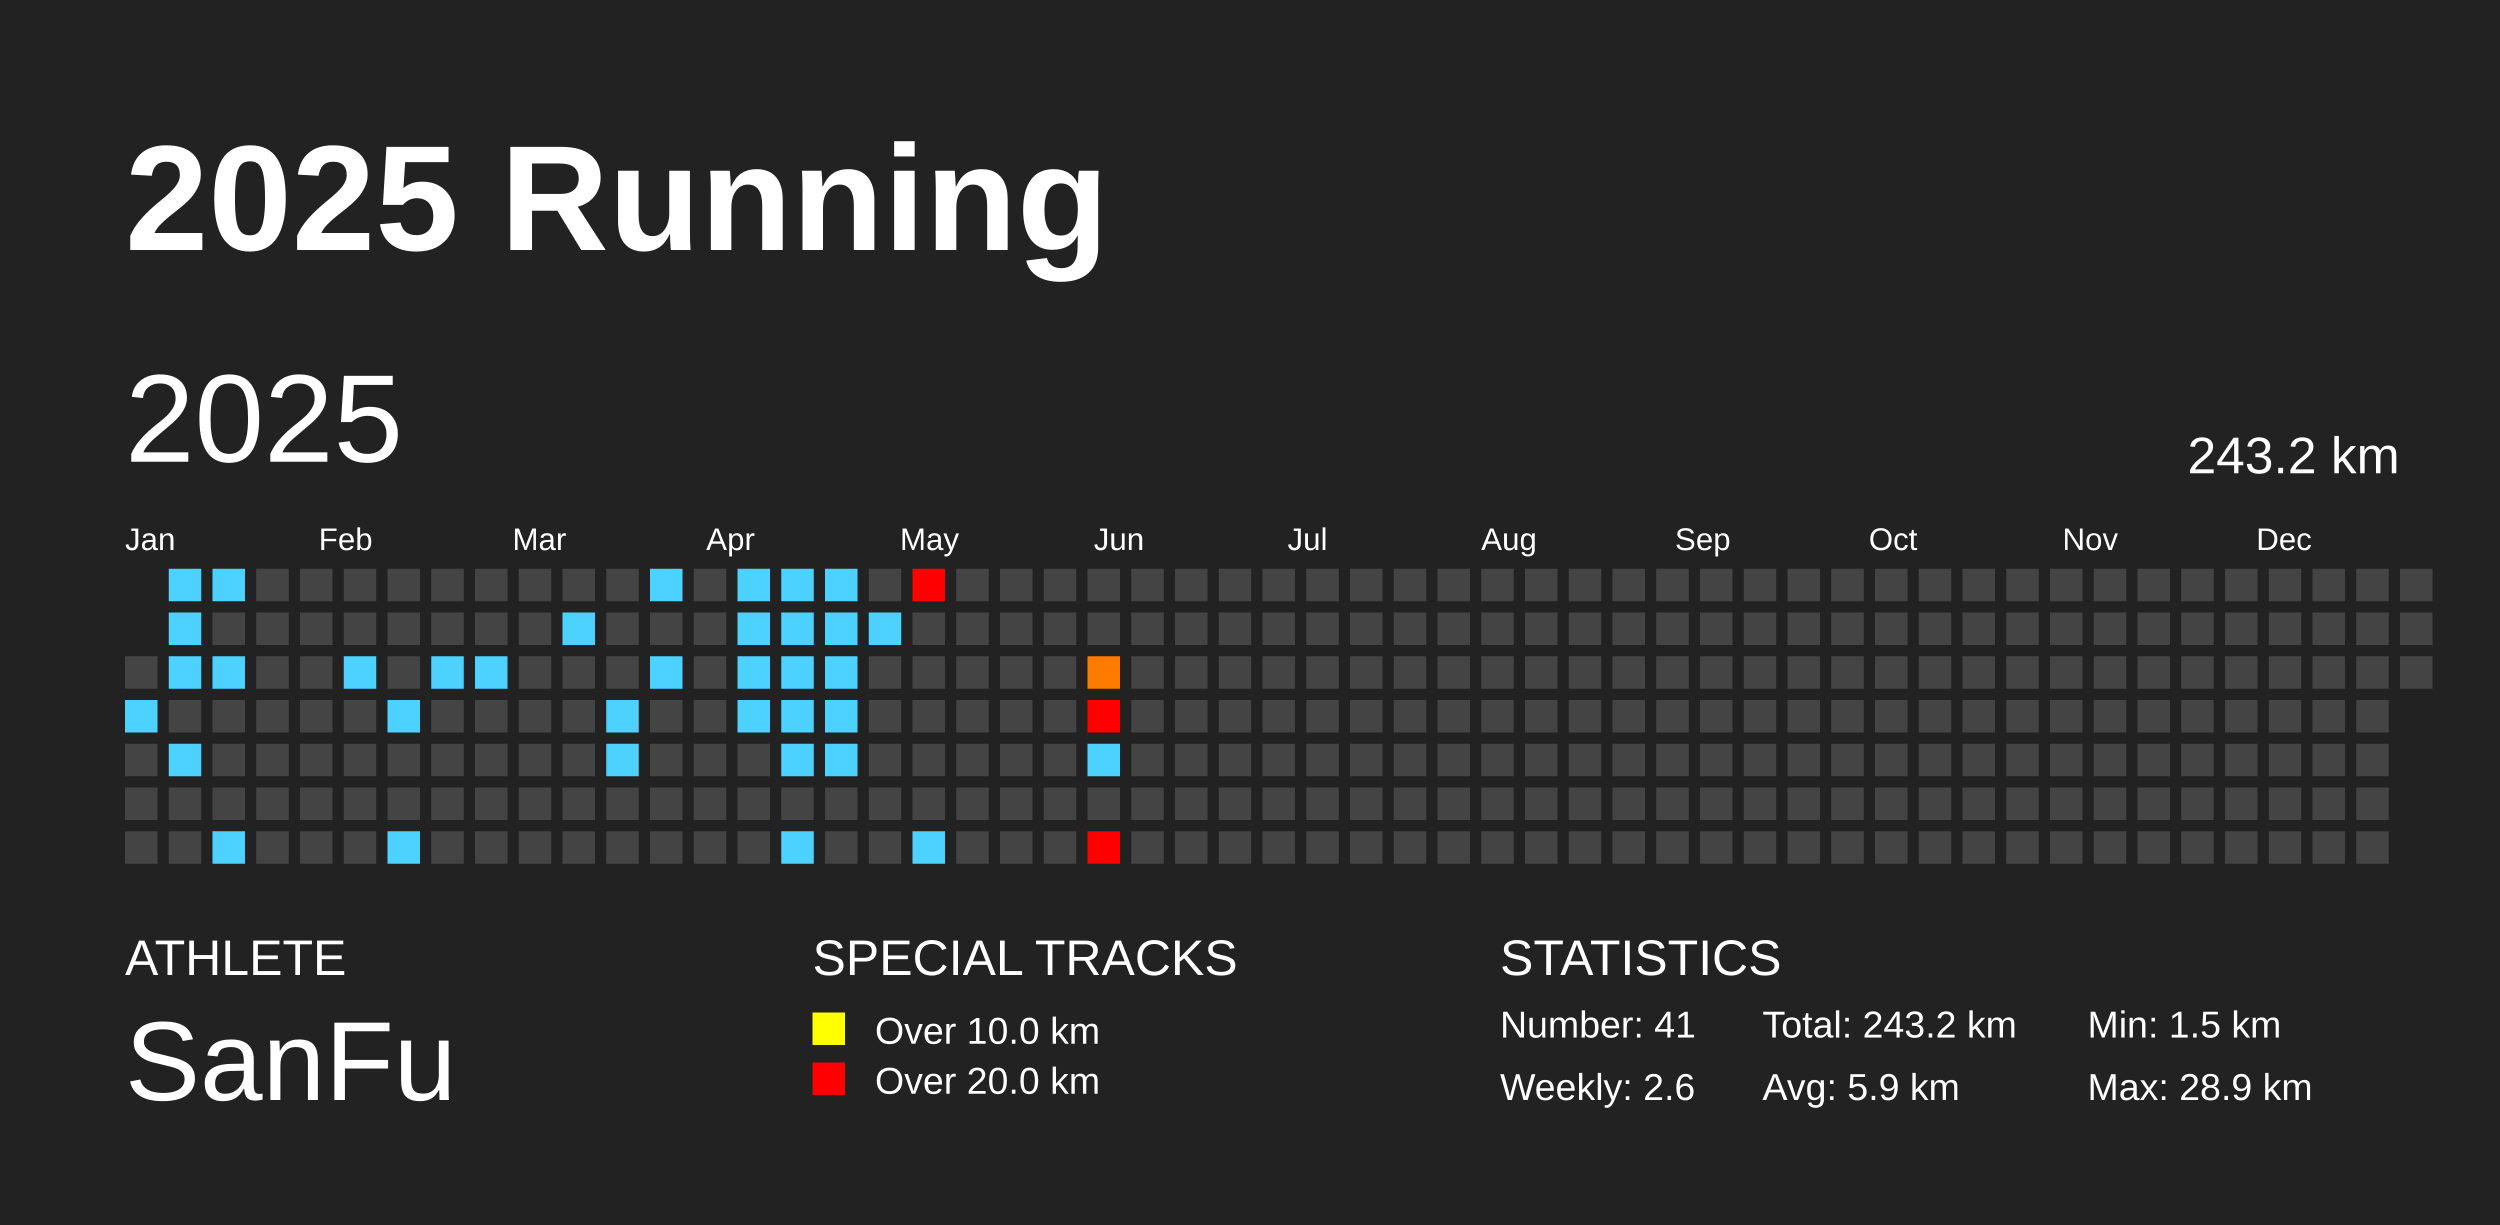
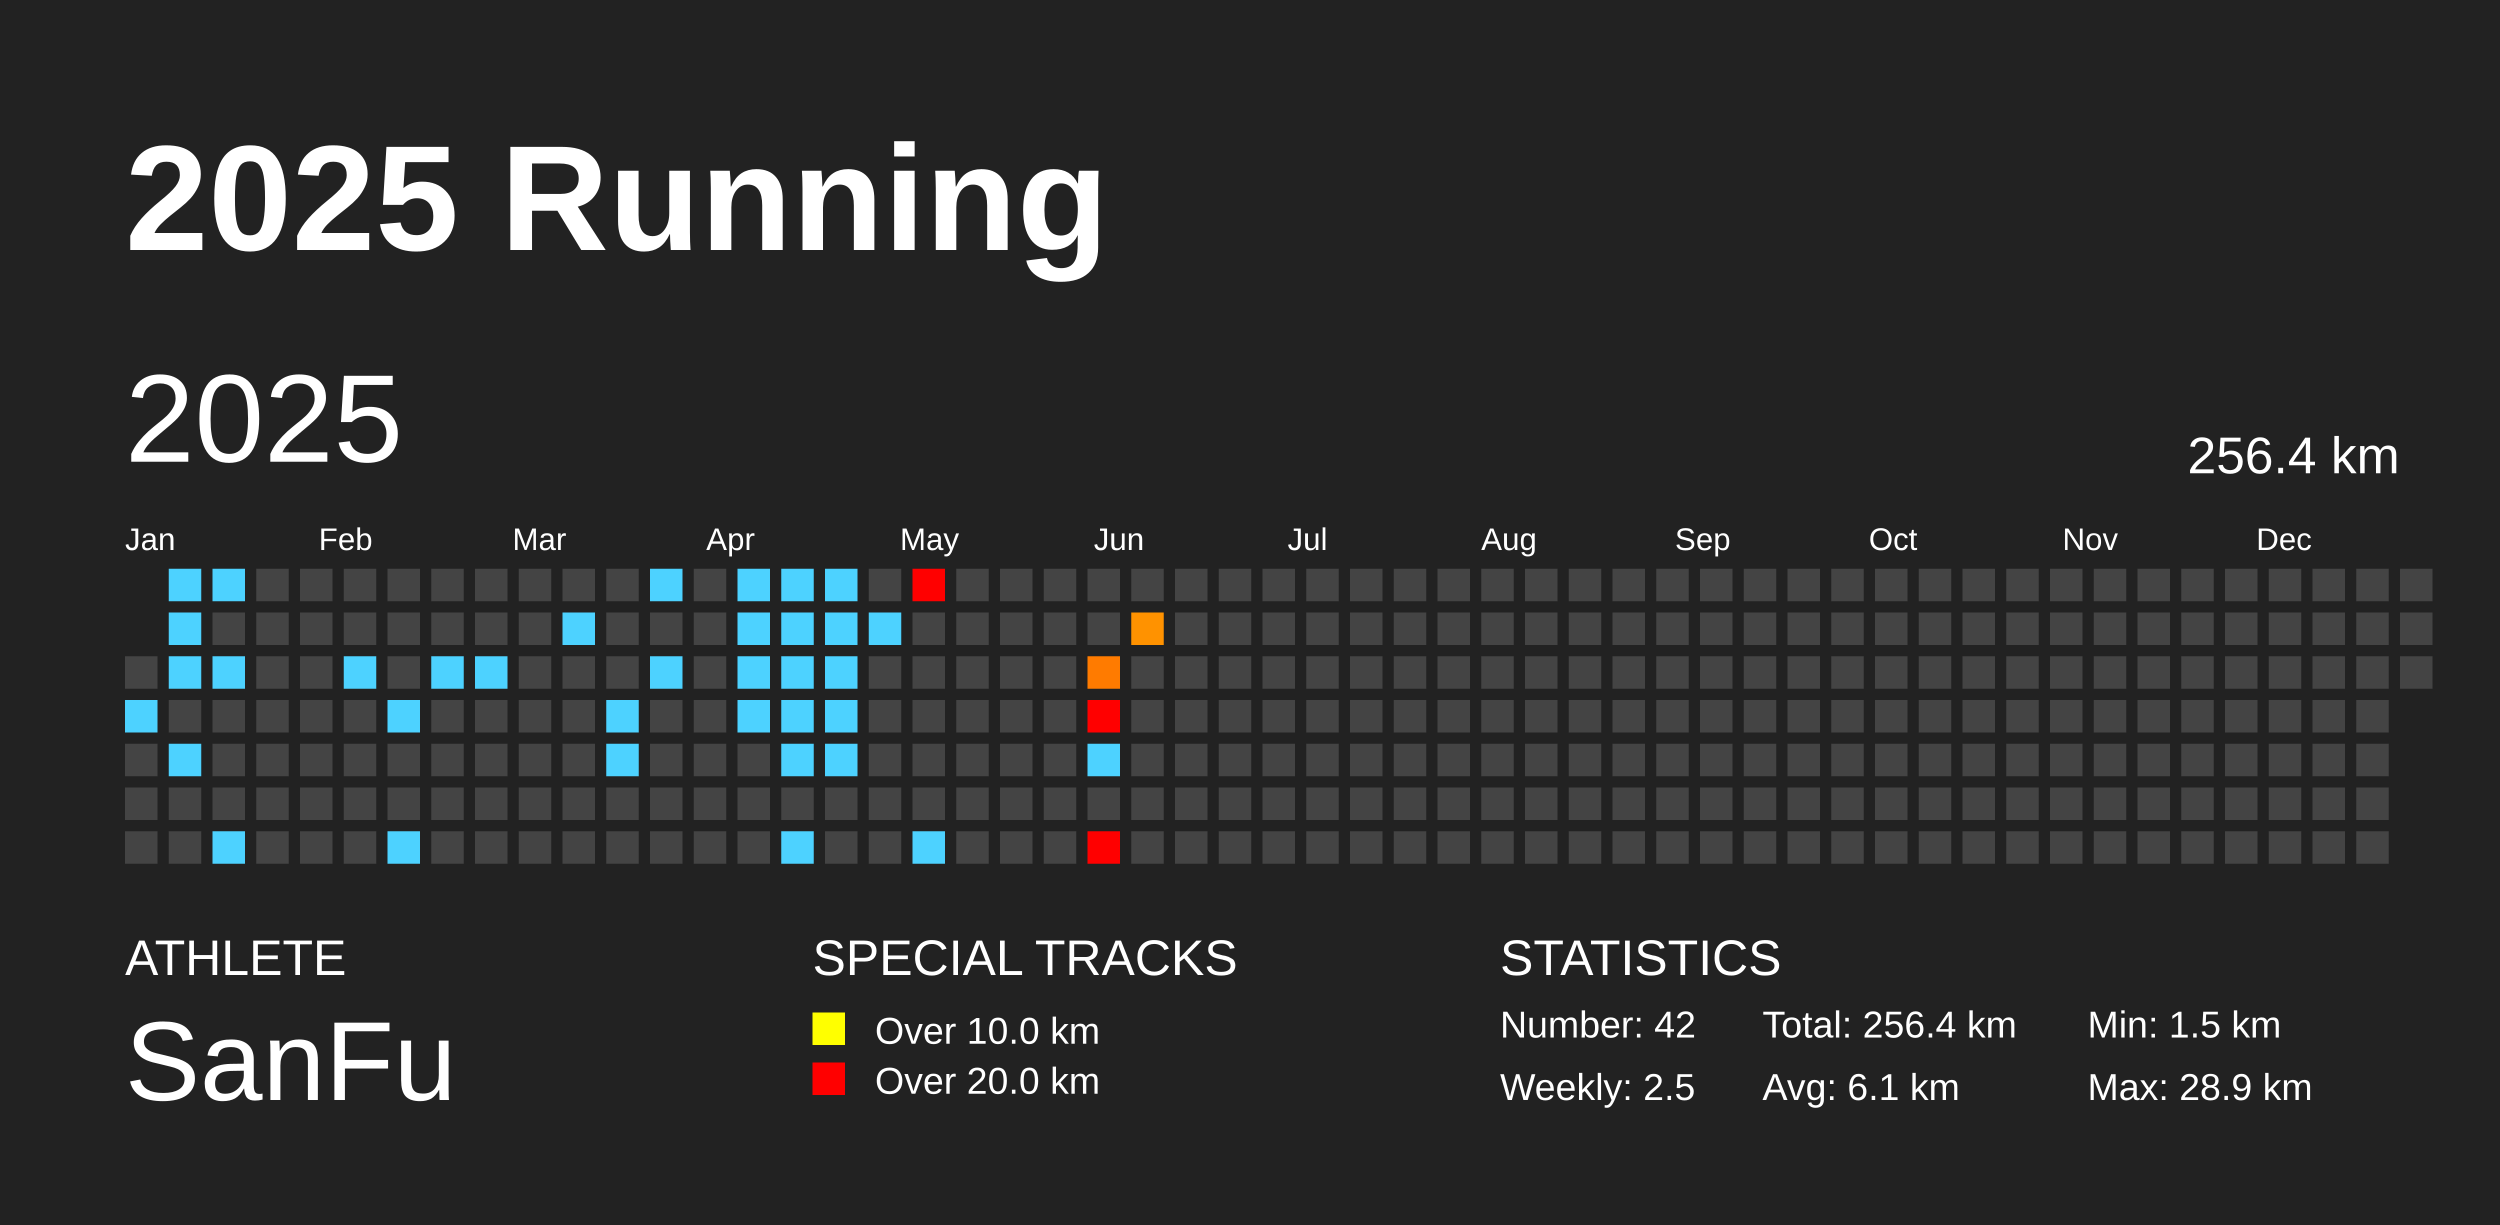
<svg xmlns="http://www.w3.org/2000/svg" baseProfile="full" height="98mm" version="1.1" viewBox="0,0,200,98" width="200mm">
  <defs />
  <rect fill="#222222" height="98" width="200" x="0" y="0" />
  <text fill="#FFFFFF" style="font-size:12px; font-family:Arial; font-weight:bold;" x="10" y="20">2025 Running</text>
  <text fill="#FFFFFF" style="font-size:4px; font-family:Arial" x="10" y="78">ATHLETE</text>
  <text fill="#FFFFFF" style="font-size:9px; font-family:Arial" x="10" y="88">SanFu</text>
  <text fill="#FFFFFF" style="font-size:4px; font-family:Arial" x="65" y="78">SPECIAL TRACKS</text>
  <rect fill="yellow" height="2.6" width="2.6" x="65" y="81" />
  <text fill="#FFFFFF" style="font-size:3px; font-family:Arial" x="70" y="83.5">Over 10.0 km</text>
  <rect fill="red" height="2.6" width="2.6" x="65" y="85" />
  <text fill="#FFFFFF" style="font-size:3px; font-family:Arial" x="70" y="87.5">Over 20.0 km</text>
  <text fill="#FFFFFF" style="font-size:4px; font-family:Arial" x="120" y="78">STATISTICS</text>
-   <text fill="#FFFFFF" style="font-size:3px; font-family:Arial" x="120" y="83">Number: 41</text>
-   <text fill="#FFFFFF" style="font-size:3px; font-family:Arial" x="120" y="88">Weekly: 2.6</text>
-   <text fill="#FFFFFF" style="font-size:3px; font-family:Arial" x="141" y="83">Total: 243.2 km</text>
-   <text fill="#FFFFFF" style="font-size:3px; font-family:Arial" x="141" y="88">Avg: 5.9 km</text>
+   <text fill="#FFFFFF" style="font-size:3px; font-family:Arial" x="120" y="83">Number: 42</text>
+   <text fill="#FFFFFF" style="font-size:3px; font-family:Arial" x="120" y="88">Weekly: 2.5</text>
+   <text fill="#FFFFFF" style="font-size:3px; font-family:Arial" x="141" y="83">Total: 256.4 km</text>
+   <text fill="#FFFFFF" style="font-size:3px; font-family:Arial" x="141" y="88">Avg: 6.1 km</text>
  <text fill="#FFFFFF" style="font-size:3px; font-family:Arial" x="167" y="83">Min: 1.5 km</text>
  <text fill="#FFFFFF" style="font-size:3px; font-family:Arial" x="167" y="88">Max: 28.9 km</text>
  <text dominant-baseline="hanging" fill="#FFFFFF" style="font-size:10.0px; font-family:Arial;" x="10" y="30">2025</text>
-   <text dominant-baseline="hanging" fill="#FFFFFF" style="font-size:4.125px; font-family:Arial;" x="175" y="35">243.2 km</text>
+   <text dominant-baseline="hanging" fill="#FFFFFF" style="font-size:4.125px; font-family:Arial;" x="175" y="35">256.4 km</text>
  <text fill="#FFFFFF" style="font-size:2.5px; font-family:Arial" x="10.0" y="44">Jan</text>
  <text fill="#FFFFFF" style="font-size:2.5px; font-family:Arial" x="25.5" y="44">Feb</text>
  <text fill="#FFFFFF" style="font-size:2.5px; font-family:Arial" x="41.0" y="44">Mar</text>
  <text fill="#FFFFFF" style="font-size:2.5px; font-family:Arial" x="56.5" y="44">Apr</text>
  <text fill="#FFFFFF" style="font-size:2.5px; font-family:Arial" x="72.0" y="44">May</text>
  <text fill="#FFFFFF" style="font-size:2.5px; font-family:Arial" x="87.5" y="44">Jun</text>
  <text fill="#FFFFFF" style="font-size:2.5px; font-family:Arial" x="103.0" y="44">Jul</text>
  <text fill="#FFFFFF" style="font-size:2.5px; font-family:Arial" x="118.5" y="44">Aug</text>
  <text fill="#FFFFFF" style="font-size:2.5px; font-family:Arial" x="134.0" y="44">Sep</text>
  <text fill="#FFFFFF" style="font-size:2.5px; font-family:Arial" x="149.5" y="44">Oct</text>
  <text fill="#FFFFFF" style="font-size:2.5px; font-family:Arial" x="165.0" y="44">Nov</text>
  <text fill="#FFFFFF" style="font-size:2.5px; font-family:Arial" x="180.5" y="44">Dec</text>
  <rect fill="#444444" height="2.6" width="2.6" x="10.0" y="52.5" />
  <rect fill="#4dd2ff" height="2.6" width="2.6" x="10.0" y="56.0" />
  <rect fill="#444444" height="2.6" width="2.6" x="10.0" y="59.5" />
  <rect fill="#444444" height="2.6" width="2.6" x="10.0" y="63.0" />
  <rect fill="#444444" height="2.6" width="2.6" x="10.0" y="66.5" />
  <rect fill="#4dd2ff" height="2.6" width="2.6" x="13.5" y="45.5" />
  <rect fill="#4dd2ff" height="2.6" width="2.6" x="13.5" y="49.0" />
  <rect fill="#4dd2ff" height="2.6" width="2.6" x="13.5" y="52.5" />
  <rect fill="#444444" height="2.6" width="2.6" x="13.5" y="56.0" />
  <rect fill="#4dd2ff" height="2.6" width="2.6" x="13.5" y="59.5" />
  <rect fill="#444444" height="2.6" width="2.6" x="13.5" y="63.0" />
  <rect fill="#444444" height="2.6" width="2.6" x="13.5" y="66.5" />
  <rect fill="#4dd2ff" height="2.6" width="2.6" x="17.0" y="45.5" />
  <rect fill="#444444" height="2.6" width="2.6" x="17.0" y="49.0" />
  <rect fill="#4dd2ff" height="2.6" width="2.6" x="17.0" y="52.5" />
  <rect fill="#444444" height="2.6" width="2.6" x="17.0" y="56.0" />
  <rect fill="#444444" height="2.6" width="2.6" x="17.0" y="59.5" />
  <rect fill="#444444" height="2.6" width="2.6" x="17.0" y="63.0" />
  <rect fill="#4dd2ff" height="2.6" width="2.6" x="17.0" y="66.5" />
  <rect fill="#444444" height="2.6" width="2.6" x="20.5" y="45.5" />
  <rect fill="#444444" height="2.6" width="2.6" x="20.5" y="49.0" />
  <rect fill="#444444" height="2.6" width="2.6" x="20.5" y="52.5" />
  <rect fill="#444444" height="2.6" width="2.6" x="20.5" y="56.0" />
  <rect fill="#444444" height="2.6" width="2.6" x="20.5" y="59.5" />
  <rect fill="#444444" height="2.6" width="2.6" x="20.5" y="63.0" />
  <rect fill="#444444" height="2.6" width="2.6" x="20.5" y="66.5" />
  <rect fill="#444444" height="2.6" width="2.6" x="24.0" y="45.5" />
  <rect fill="#444444" height="2.6" width="2.6" x="24.0" y="49.0" />
  <rect fill="#444444" height="2.6" width="2.6" x="24.0" y="52.5" />
  <rect fill="#444444" height="2.6" width="2.6" x="24.0" y="56.0" />
  <rect fill="#444444" height="2.6" width="2.6" x="24.0" y="59.5" />
  <rect fill="#444444" height="2.6" width="2.6" x="24.0" y="63.0" />
  <rect fill="#444444" height="2.6" width="2.6" x="24.0" y="66.5" />
  <rect fill="#444444" height="2.6" width="2.6" x="27.5" y="45.5" />
  <rect fill="#444444" height="2.6" width="2.6" x="27.5" y="49.0" />
  <rect fill="#4dd2ff" height="2.6" width="2.6" x="27.5" y="52.5" />
  <rect fill="#444444" height="2.6" width="2.6" x="27.5" y="56.0" />
  <rect fill="#444444" height="2.6" width="2.6" x="27.5" y="59.5" />
  <rect fill="#444444" height="2.6" width="2.6" x="27.5" y="63.0" />
  <rect fill="#444444" height="2.6" width="2.6" x="27.5" y="66.5" />
  <rect fill="#444444" height="2.6" width="2.6" x="31.0" y="45.5" />
  <rect fill="#444444" height="2.6" width="2.6" x="31.0" y="49.0" />
  <rect fill="#444444" height="2.6" width="2.6" x="31.0" y="52.5" />
  <rect fill="#4dd2ff" height="2.6" width="2.6" x="31.0" y="56.0" />
  <rect fill="#444444" height="2.6" width="2.6" x="31.0" y="59.5" />
  <rect fill="#444444" height="2.6" width="2.6" x="31.0" y="63.0" />
  <rect fill="#4dd2ff" height="2.6" width="2.6" x="31.0" y="66.5" />
  <rect fill="#444444" height="2.6" width="2.6" x="34.5" y="45.5" />
  <rect fill="#444444" height="2.6" width="2.6" x="34.5" y="49.0" />
  <rect fill="#4dd2ff" height="2.6" width="2.6" x="34.5" y="52.5" />
  <rect fill="#444444" height="2.6" width="2.6" x="34.5" y="56.0" />
  <rect fill="#444444" height="2.6" width="2.6" x="34.5" y="59.5" />
  <rect fill="#444444" height="2.6" width="2.6" x="34.5" y="63.0" />
  <rect fill="#444444" height="2.6" width="2.6" x="34.5" y="66.5" />
  <rect fill="#444444" height="2.6" width="2.6" x="38.0" y="45.5" />
  <rect fill="#444444" height="2.6" width="2.6" x="38.0" y="49.0" />
  <rect fill="#4dd2ff" height="2.6" width="2.6" x="38.0" y="52.5" />
  <rect fill="#444444" height="2.6" width="2.6" x="38.0" y="56.0" />
  <rect fill="#444444" height="2.6" width="2.6" x="38.0" y="59.5" />
  <rect fill="#444444" height="2.6" width="2.6" x="38.0" y="63.0" />
  <rect fill="#444444" height="2.6" width="2.6" x="38.0" y="66.5" />
  <rect fill="#444444" height="2.6" width="2.6" x="41.5" y="45.5" />
  <rect fill="#444444" height="2.6" width="2.6" x="41.5" y="49.0" />
  <rect fill="#444444" height="2.6" width="2.6" x="41.5" y="52.5" />
  <rect fill="#444444" height="2.6" width="2.6" x="41.5" y="56.0" />
  <rect fill="#444444" height="2.6" width="2.6" x="41.5" y="59.5" />
  <rect fill="#444444" height="2.6" width="2.6" x="41.5" y="63.0" />
  <rect fill="#444444" height="2.6" width="2.6" x="41.5" y="66.5" />
  <rect fill="#444444" height="2.6" width="2.6" x="45.0" y="45.5" />
  <rect fill="#4dd2ff" height="2.6" width="2.6" x="45.0" y="49.0" />
  <rect fill="#444444" height="2.6" width="2.6" x="45.0" y="52.5" />
  <rect fill="#444444" height="2.6" width="2.6" x="45.0" y="56.0" />
  <rect fill="#444444" height="2.6" width="2.6" x="45.0" y="59.5" />
  <rect fill="#444444" height="2.6" width="2.6" x="45.0" y="63.0" />
  <rect fill="#444444" height="2.6" width="2.6" x="45.0" y="66.5" />
  <rect fill="#444444" height="2.6" width="2.6" x="48.5" y="45.5" />
  <rect fill="#444444" height="2.6" width="2.6" x="48.5" y="49.0" />
  <rect fill="#444444" height="2.6" width="2.6" x="48.5" y="52.5" />
  <rect fill="#4dd2ff" height="2.6" width="2.6" x="48.5" y="56.0" />
  <rect fill="#4dd2ff" height="2.6" width="2.6" x="48.5" y="59.5" />
  <rect fill="#444444" height="2.6" width="2.6" x="48.5" y="63.0" />
  <rect fill="#444444" height="2.6" width="2.6" x="48.5" y="66.5" />
  <rect fill="#4dd2ff" height="2.6" width="2.6" x="52.0" y="45.5" />
  <rect fill="#444444" height="2.6" width="2.6" x="52.0" y="49.0" />
  <rect fill="#4dd2ff" height="2.6" width="2.6" x="52.0" y="52.5" />
  <rect fill="#444444" height="2.6" width="2.6" x="52.0" y="56.0" />
  <rect fill="#444444" height="2.6" width="2.6" x="52.0" y="59.5" />
  <rect fill="#444444" height="2.6" width="2.6" x="52.0" y="63.0" />
  <rect fill="#444444" height="2.6" width="2.6" x="52.0" y="66.5" />
  <rect fill="#444444" height="2.6" width="2.6" x="55.5" y="45.5" />
  <rect fill="#444444" height="2.6" width="2.6" x="55.5" y="49.0" />
  <rect fill="#444444" height="2.6" width="2.6" x="55.5" y="52.5" />
  <rect fill="#444444" height="2.6" width="2.6" x="55.5" y="56.0" />
  <rect fill="#444444" height="2.6" width="2.6" x="55.5" y="59.5" />
  <rect fill="#444444" height="2.6" width="2.6" x="55.5" y="63.0" />
  <rect fill="#444444" height="2.6" width="2.6" x="55.5" y="66.5" />
  <rect fill="#4dd2ff" height="2.6" width="2.6" x="59.0" y="45.5" />
  <rect fill="#4dd2ff" height="2.6" width="2.6" x="59.0" y="49.0" />
  <rect fill="#4dd2ff" height="2.6" width="2.6" x="59.0" y="52.5" />
  <rect fill="#4dd2ff" height="2.6" width="2.6" x="59.0" y="56.0" />
  <rect fill="#444444" height="2.6" width="2.6" x="59.0" y="59.5" />
  <rect fill="#444444" height="2.6" width="2.6" x="59.0" y="63.0" />
  <rect fill="#444444" height="2.6" width="2.6" x="59.0" y="66.5" />
  <rect fill="#4dd2ff" height="2.6" width="2.6" x="62.5" y="45.5" />
  <rect fill="#4dd2ff" height="2.6" width="2.6" x="62.5" y="49.0" />
  <rect fill="#4dd2ff" height="2.6" width="2.6" x="62.5" y="52.5" />
  <rect fill="#4dd2ff" height="2.6" width="2.6" x="62.5" y="56.0" />
  <rect fill="#4dd2ff" height="2.6" width="2.6" x="62.5" y="59.5" />
  <rect fill="#444444" height="2.6" width="2.6" x="62.5" y="63.0" />
  <rect fill="#4dd2ff" height="2.6" width="2.6" x="62.5" y="66.5" />
  <rect fill="#4dd2ff" height="2.6" width="2.6" x="66.0" y="45.5" />
  <rect fill="#4dd2ff" height="2.6" width="2.6" x="66.0" y="49.0" />
  <rect fill="#4dd2ff" height="2.6" width="2.6" x="66.0" y="52.5" />
  <rect fill="#4dd2ff" height="2.6" width="2.6" x="66.0" y="56.0" />
  <rect fill="#4dd2ff" height="2.6" width="2.6" x="66.0" y="59.5" />
  <rect fill="#444444" height="2.6" width="2.6" x="66.0" y="63.0" />
  <rect fill="#444444" height="2.6" width="2.6" x="66.0" y="66.5" />
  <rect fill="#444444" height="2.6" width="2.6" x="69.5" y="45.5" />
  <rect fill="#4dd2ff" height="2.6" width="2.6" x="69.5" y="49.0" />
  <rect fill="#444444" height="2.6" width="2.6" x="69.5" y="52.5" />
  <rect fill="#444444" height="2.6" width="2.6" x="69.5" y="56.0" />
  <rect fill="#444444" height="2.6" width="2.6" x="69.5" y="59.5" />
  <rect fill="#444444" height="2.6" width="2.6" x="69.5" y="63.0" />
  <rect fill="#444444" height="2.6" width="2.6" x="69.5" y="66.5" />
  <rect fill="red" height="2.6" width="2.6" x="73.0" y="45.5" />
  <rect fill="#444444" height="2.6" width="2.6" x="73.0" y="49.0" />
  <rect fill="#444444" height="2.6" width="2.6" x="73.0" y="52.5" />
  <rect fill="#444444" height="2.6" width="2.6" x="73.0" y="56.0" />
  <rect fill="#444444" height="2.6" width="2.6" x="73.0" y="59.5" />
  <rect fill="#444444" height="2.6" width="2.6" x="73.0" y="63.0" />
  <rect fill="#4dd2ff" height="2.6" width="2.6" x="73.0" y="66.5" />
  <rect fill="#444444" height="2.6" width="2.6" x="76.5" y="45.5" />
  <rect fill="#444444" height="2.6" width="2.6" x="76.5" y="49.0" />
  <rect fill="#444444" height="2.6" width="2.6" x="76.5" y="52.5" />
  <rect fill="#444444" height="2.6" width="2.6" x="76.5" y="56.0" />
  <rect fill="#444444" height="2.6" width="2.6" x="76.5" y="59.5" />
  <rect fill="#444444" height="2.6" width="2.6" x="76.5" y="63.0" />
  <rect fill="#444444" height="2.6" width="2.6" x="76.5" y="66.5" />
  <rect fill="#444444" height="2.6" width="2.6" x="80.0" y="45.5" />
  <rect fill="#444444" height="2.6" width="2.6" x="80.0" y="49.0" />
  <rect fill="#444444" height="2.6" width="2.6" x="80.0" y="52.5" />
  <rect fill="#444444" height="2.6" width="2.6" x="80.0" y="56.0" />
  <rect fill="#444444" height="2.6" width="2.6" x="80.0" y="59.5" />
  <rect fill="#444444" height="2.6" width="2.6" x="80.0" y="63.0" />
  <rect fill="#444444" height="2.6" width="2.6" x="80.0" y="66.5" />
  <rect fill="#444444" height="2.6" width="2.6" x="83.5" y="45.5" />
  <rect fill="#444444" height="2.6" width="2.6" x="83.5" y="49.0" />
  <rect fill="#444444" height="2.6" width="2.6" x="83.5" y="52.5" />
  <rect fill="#444444" height="2.6" width="2.6" x="83.5" y="56.0" />
  <rect fill="#444444" height="2.6" width="2.6" x="83.5" y="59.5" />
  <rect fill="#444444" height="2.6" width="2.6" x="83.5" y="63.0" />
  <rect fill="#444444" height="2.6" width="2.6" x="83.5" y="66.5" />
  <rect fill="#444444" height="2.6" width="2.6" x="87.0" y="45.5" />
  <rect fill="#444444" height="2.6" width="2.6" x="87.0" y="49.0" />
  <rect fill="#ff7b00" height="2.6" width="2.6" x="87.0" y="52.5" />
  <rect fill="red" height="2.6" width="2.6" x="87.0" y="56.0" />
  <rect fill="#4dd2ff" height="2.6" width="2.6" x="87.0" y="59.5" />
  <rect fill="#444444" height="2.6" width="2.6" x="87.0" y="63.0" />
  <rect fill="red" height="2.6" width="2.6" x="87.0" y="66.5" />
  <rect fill="#444444" height="2.6" width="2.6" x="90.5" y="45.5" />
-   <rect fill="#444444" height="2.6" width="2.6" x="90.5" y="49.0" />
+   <rect fill="#ff9200" height="2.6" width="2.6" x="90.5" y="49.0" />
  <rect fill="#444444" height="2.6" width="2.6" x="90.5" y="52.5" />
  <rect fill="#444444" height="2.6" width="2.6" x="90.5" y="56.0" />
  <rect fill="#444444" height="2.6" width="2.6" x="90.5" y="59.5" />
  <rect fill="#444444" height="2.6" width="2.6" x="90.5" y="63.0" />
  <rect fill="#444444" height="2.6" width="2.6" x="90.5" y="66.5" />
  <rect fill="#444444" height="2.6" width="2.6" x="94.0" y="45.5" />
  <rect fill="#444444" height="2.6" width="2.6" x="94.0" y="49.0" />
  <rect fill="#444444" height="2.6" width="2.6" x="94.0" y="52.5" />
  <rect fill="#444444" height="2.6" width="2.6" x="94.0" y="56.0" />
  <rect fill="#444444" height="2.6" width="2.6" x="94.0" y="59.5" />
  <rect fill="#444444" height="2.6" width="2.6" x="94.0" y="63.0" />
  <rect fill="#444444" height="2.6" width="2.6" x="94.0" y="66.5" />
  <rect fill="#444444" height="2.6" width="2.6" x="97.5" y="45.5" />
  <rect fill="#444444" height="2.6" width="2.6" x="97.5" y="49.0" />
  <rect fill="#444444" height="2.6" width="2.6" x="97.5" y="52.5" />
  <rect fill="#444444" height="2.6" width="2.6" x="97.5" y="56.0" />
  <rect fill="#444444" height="2.6" width="2.6" x="97.5" y="59.5" />
  <rect fill="#444444" height="2.6" width="2.6" x="97.5" y="63.0" />
  <rect fill="#444444" height="2.6" width="2.6" x="97.5" y="66.5" />
  <rect fill="#444444" height="2.6" width="2.6" x="101.0" y="45.5" />
  <rect fill="#444444" height="2.6" width="2.6" x="101.0" y="49.0" />
  <rect fill="#444444" height="2.6" width="2.6" x="101.0" y="52.5" />
  <rect fill="#444444" height="2.6" width="2.6" x="101.0" y="56.0" />
  <rect fill="#444444" height="2.6" width="2.6" x="101.0" y="59.5" />
  <rect fill="#444444" height="2.6" width="2.6" x="101.0" y="63.0" />
  <rect fill="#444444" height="2.6" width="2.6" x="101.0" y="66.5" />
  <rect fill="#444444" height="2.6" width="2.6" x="104.5" y="45.5" />
  <rect fill="#444444" height="2.6" width="2.6" x="104.5" y="49.0" />
  <rect fill="#444444" height="2.6" width="2.6" x="104.5" y="52.5" />
  <rect fill="#444444" height="2.6" width="2.6" x="104.5" y="56.0" />
  <rect fill="#444444" height="2.6" width="2.6" x="104.5" y="59.5" />
  <rect fill="#444444" height="2.6" width="2.6" x="104.5" y="63.0" />
  <rect fill="#444444" height="2.6" width="2.6" x="104.5" y="66.5" />
  <rect fill="#444444" height="2.6" width="2.6" x="108.0" y="45.5" />
  <rect fill="#444444" height="2.6" width="2.6" x="108.0" y="49.0" />
  <rect fill="#444444" height="2.6" width="2.6" x="108.0" y="52.5" />
  <rect fill="#444444" height="2.6" width="2.6" x="108.0" y="56.0" />
  <rect fill="#444444" height="2.6" width="2.6" x="108.0" y="59.5" />
  <rect fill="#444444" height="2.6" width="2.6" x="108.0" y="63.0" />
  <rect fill="#444444" height="2.6" width="2.6" x="108.0" y="66.5" />
  <rect fill="#444444" height="2.6" width="2.6" x="111.5" y="45.5" />
  <rect fill="#444444" height="2.6" width="2.6" x="111.5" y="49.0" />
  <rect fill="#444444" height="2.6" width="2.6" x="111.5" y="52.5" />
  <rect fill="#444444" height="2.6" width="2.6" x="111.5" y="56.0" />
  <rect fill="#444444" height="2.6" width="2.6" x="111.5" y="59.5" />
  <rect fill="#444444" height="2.6" width="2.6" x="111.5" y="63.0" />
  <rect fill="#444444" height="2.6" width="2.6" x="111.5" y="66.5" />
  <rect fill="#444444" height="2.6" width="2.6" x="115.0" y="45.5" />
  <rect fill="#444444" height="2.6" width="2.6" x="115.0" y="49.0" />
  <rect fill="#444444" height="2.6" width="2.6" x="115.0" y="52.5" />
  <rect fill="#444444" height="2.6" width="2.6" x="115.0" y="56.0" />
  <rect fill="#444444" height="2.6" width="2.6" x="115.0" y="59.5" />
  <rect fill="#444444" height="2.6" width="2.6" x="115.0" y="63.0" />
  <rect fill="#444444" height="2.6" width="2.6" x="115.0" y="66.5" />
  <rect fill="#444444" height="2.6" width="2.6" x="118.5" y="45.5" />
  <rect fill="#444444" height="2.6" width="2.6" x="118.5" y="49.0" />
  <rect fill="#444444" height="2.6" width="2.6" x="118.5" y="52.5" />
  <rect fill="#444444" height="2.6" width="2.6" x="118.5" y="56.0" />
  <rect fill="#444444" height="2.6" width="2.6" x="118.5" y="59.5" />
  <rect fill="#444444" height="2.6" width="2.6" x="118.5" y="63.0" />
  <rect fill="#444444" height="2.6" width="2.6" x="118.5" y="66.5" />
  <rect fill="#444444" height="2.6" width="2.6" x="122.0" y="45.5" />
  <rect fill="#444444" height="2.6" width="2.6" x="122.0" y="49.0" />
  <rect fill="#444444" height="2.6" width="2.6" x="122.0" y="52.5" />
  <rect fill="#444444" height="2.6" width="2.6" x="122.0" y="56.0" />
  <rect fill="#444444" height="2.6" width="2.6" x="122.0" y="59.5" />
  <rect fill="#444444" height="2.6" width="2.6" x="122.0" y="63.0" />
  <rect fill="#444444" height="2.6" width="2.6" x="122.0" y="66.5" />
  <rect fill="#444444" height="2.6" width="2.6" x="125.5" y="45.5" />
  <rect fill="#444444" height="2.6" width="2.6" x="125.5" y="49.0" />
  <rect fill="#444444" height="2.6" width="2.6" x="125.5" y="52.5" />
  <rect fill="#444444" height="2.6" width="2.6" x="125.5" y="56.0" />
  <rect fill="#444444" height="2.6" width="2.6" x="125.5" y="59.5" />
  <rect fill="#444444" height="2.6" width="2.6" x="125.5" y="63.0" />
  <rect fill="#444444" height="2.6" width="2.6" x="125.5" y="66.5" />
  <rect fill="#444444" height="2.6" width="2.6" x="129.0" y="45.5" />
  <rect fill="#444444" height="2.6" width="2.6" x="129.0" y="49.0" />
  <rect fill="#444444" height="2.6" width="2.6" x="129.0" y="52.5" />
  <rect fill="#444444" height="2.6" width="2.6" x="129.0" y="56.0" />
  <rect fill="#444444" height="2.6" width="2.6" x="129.0" y="59.5" />
  <rect fill="#444444" height="2.6" width="2.6" x="129.0" y="63.0" />
  <rect fill="#444444" height="2.6" width="2.6" x="129.0" y="66.5" />
  <rect fill="#444444" height="2.6" width="2.6" x="132.5" y="45.5" />
  <rect fill="#444444" height="2.6" width="2.6" x="132.5" y="49.0" />
  <rect fill="#444444" height="2.6" width="2.6" x="132.5" y="52.5" />
  <rect fill="#444444" height="2.6" width="2.6" x="132.5" y="56.0" />
  <rect fill="#444444" height="2.6" width="2.6" x="132.5" y="59.5" />
  <rect fill="#444444" height="2.6" width="2.6" x="132.5" y="63.0" />
  <rect fill="#444444" height="2.6" width="2.6" x="132.5" y="66.5" />
  <rect fill="#444444" height="2.6" width="2.6" x="136.0" y="45.5" />
  <rect fill="#444444" height="2.6" width="2.6" x="136.0" y="49.0" />
  <rect fill="#444444" height="2.6" width="2.6" x="136.0" y="52.5" />
  <rect fill="#444444" height="2.6" width="2.6" x="136.0" y="56.0" />
  <rect fill="#444444" height="2.6" width="2.6" x="136.0" y="59.5" />
  <rect fill="#444444" height="2.6" width="2.6" x="136.0" y="63.0" />
  <rect fill="#444444" height="2.6" width="2.6" x="136.0" y="66.5" />
  <rect fill="#444444" height="2.6" width="2.6" x="139.5" y="45.5" />
  <rect fill="#444444" height="2.6" width="2.6" x="139.5" y="49.0" />
  <rect fill="#444444" height="2.6" width="2.6" x="139.5" y="52.5" />
  <rect fill="#444444" height="2.6" width="2.6" x="139.5" y="56.0" />
  <rect fill="#444444" height="2.6" width="2.6" x="139.5" y="59.5" />
  <rect fill="#444444" height="2.6" width="2.6" x="139.5" y="63.0" />
  <rect fill="#444444" height="2.6" width="2.6" x="139.5" y="66.5" />
  <rect fill="#444444" height="2.6" width="2.6" x="143.0" y="45.5" />
  <rect fill="#444444" height="2.6" width="2.6" x="143.0" y="49.0" />
  <rect fill="#444444" height="2.6" width="2.6" x="143.0" y="52.5" />
  <rect fill="#444444" height="2.6" width="2.6" x="143.0" y="56.0" />
  <rect fill="#444444" height="2.6" width="2.6" x="143.0" y="59.5" />
  <rect fill="#444444" height="2.6" width="2.6" x="143.0" y="63.0" />
  <rect fill="#444444" height="2.6" width="2.6" x="143.0" y="66.5" />
  <rect fill="#444444" height="2.6" width="2.6" x="146.5" y="45.5" />
  <rect fill="#444444" height="2.6" width="2.6" x="146.5" y="49.0" />
  <rect fill="#444444" height="2.6" width="2.6" x="146.5" y="52.5" />
  <rect fill="#444444" height="2.6" width="2.6" x="146.5" y="56.0" />
  <rect fill="#444444" height="2.6" width="2.6" x="146.5" y="59.5" />
  <rect fill="#444444" height="2.6" width="2.6" x="146.5" y="63.0" />
  <rect fill="#444444" height="2.6" width="2.6" x="146.5" y="66.5" />
  <rect fill="#444444" height="2.6" width="2.6" x="150.0" y="45.5" />
  <rect fill="#444444" height="2.6" width="2.6" x="150.0" y="49.0" />
  <rect fill="#444444" height="2.6" width="2.6" x="150.0" y="52.5" />
  <rect fill="#444444" height="2.6" width="2.6" x="150.0" y="56.0" />
  <rect fill="#444444" height="2.6" width="2.6" x="150.0" y="59.5" />
  <rect fill="#444444" height="2.6" width="2.6" x="150.0" y="63.0" />
  <rect fill="#444444" height="2.6" width="2.6" x="150.0" y="66.5" />
  <rect fill="#444444" height="2.6" width="2.6" x="153.5" y="45.5" />
  <rect fill="#444444" height="2.6" width="2.6" x="153.5" y="49.0" />
  <rect fill="#444444" height="2.6" width="2.6" x="153.5" y="52.5" />
  <rect fill="#444444" height="2.6" width="2.6" x="153.5" y="56.0" />
  <rect fill="#444444" height="2.6" width="2.6" x="153.5" y="59.5" />
  <rect fill="#444444" height="2.6" width="2.6" x="153.5" y="63.0" />
  <rect fill="#444444" height="2.6" width="2.6" x="153.5" y="66.5" />
  <rect fill="#444444" height="2.6" width="2.6" x="157.0" y="45.5" />
  <rect fill="#444444" height="2.6" width="2.6" x="157.0" y="49.0" />
  <rect fill="#444444" height="2.6" width="2.6" x="157.0" y="52.5" />
  <rect fill="#444444" height="2.6" width="2.6" x="157.0" y="56.0" />
  <rect fill="#444444" height="2.6" width="2.6" x="157.0" y="59.5" />
  <rect fill="#444444" height="2.6" width="2.6" x="157.0" y="63.0" />
  <rect fill="#444444" height="2.6" width="2.6" x="157.0" y="66.5" />
  <rect fill="#444444" height="2.6" width="2.6" x="160.5" y="45.5" />
  <rect fill="#444444" height="2.6" width="2.6" x="160.5" y="49.0" />
  <rect fill="#444444" height="2.6" width="2.6" x="160.5" y="52.5" />
  <rect fill="#444444" height="2.6" width="2.6" x="160.5" y="56.0" />
  <rect fill="#444444" height="2.6" width="2.6" x="160.5" y="59.5" />
  <rect fill="#444444" height="2.6" width="2.6" x="160.5" y="63.0" />
  <rect fill="#444444" height="2.6" width="2.6" x="160.5" y="66.5" />
  <rect fill="#444444" height="2.6" width="2.6" x="164.0" y="45.5" />
  <rect fill="#444444" height="2.6" width="2.6" x="164.0" y="49.0" />
  <rect fill="#444444" height="2.6" width="2.6" x="164.0" y="52.5" />
  <rect fill="#444444" height="2.6" width="2.6" x="164.0" y="56.0" />
  <rect fill="#444444" height="2.6" width="2.6" x="164.0" y="59.5" />
  <rect fill="#444444" height="2.6" width="2.6" x="164.0" y="63.0" />
  <rect fill="#444444" height="2.6" width="2.6" x="164.0" y="66.5" />
  <rect fill="#444444" height="2.6" width="2.6" x="167.5" y="45.5" />
  <rect fill="#444444" height="2.6" width="2.6" x="167.5" y="49.0" />
  <rect fill="#444444" height="2.6" width="2.6" x="167.5" y="52.5" />
  <rect fill="#444444" height="2.6" width="2.6" x="167.5" y="56.0" />
  <rect fill="#444444" height="2.6" width="2.6" x="167.5" y="59.5" />
  <rect fill="#444444" height="2.6" width="2.6" x="167.5" y="63.0" />
  <rect fill="#444444" height="2.6" width="2.6" x="167.5" y="66.5" />
  <rect fill="#444444" height="2.6" width="2.6" x="171.0" y="45.5" />
  <rect fill="#444444" height="2.6" width="2.6" x="171.0" y="49.0" />
  <rect fill="#444444" height="2.6" width="2.6" x="171.0" y="52.5" />
  <rect fill="#444444" height="2.6" width="2.6" x="171.0" y="56.0" />
  <rect fill="#444444" height="2.6" width="2.6" x="171.0" y="59.5" />
  <rect fill="#444444" height="2.6" width="2.6" x="171.0" y="63.0" />
  <rect fill="#444444" height="2.6" width="2.6" x="171.0" y="66.5" />
  <rect fill="#444444" height="2.6" width="2.6" x="174.5" y="45.5" />
  <rect fill="#444444" height="2.6" width="2.6" x="174.5" y="49.0" />
  <rect fill="#444444" height="2.6" width="2.6" x="174.5" y="52.5" />
  <rect fill="#444444" height="2.6" width="2.6" x="174.5" y="56.0" />
  <rect fill="#444444" height="2.6" width="2.6" x="174.5" y="59.5" />
  <rect fill="#444444" height="2.6" width="2.6" x="174.5" y="63.0" />
  <rect fill="#444444" height="2.6" width="2.6" x="174.5" y="66.5" />
  <rect fill="#444444" height="2.6" width="2.6" x="178.0" y="45.5" />
  <rect fill="#444444" height="2.6" width="2.6" x="178.0" y="49.0" />
  <rect fill="#444444" height="2.6" width="2.6" x="178.0" y="52.5" />
  <rect fill="#444444" height="2.6" width="2.6" x="178.0" y="56.0" />
  <rect fill="#444444" height="2.6" width="2.6" x="178.0" y="59.5" />
  <rect fill="#444444" height="2.6" width="2.6" x="178.0" y="63.0" />
  <rect fill="#444444" height="2.6" width="2.6" x="178.0" y="66.5" />
  <rect fill="#444444" height="2.6" width="2.6" x="181.5" y="45.5" />
  <rect fill="#444444" height="2.6" width="2.6" x="181.5" y="49.0" />
  <rect fill="#444444" height="2.6" width="2.6" x="181.5" y="52.5" />
  <rect fill="#444444" height="2.6" width="2.6" x="181.5" y="56.0" />
  <rect fill="#444444" height="2.6" width="2.6" x="181.5" y="59.5" />
  <rect fill="#444444" height="2.6" width="2.6" x="181.5" y="63.0" />
  <rect fill="#444444" height="2.6" width="2.6" x="181.5" y="66.5" />
  <rect fill="#444444" height="2.6" width="2.6" x="185.0" y="45.5" />
  <rect fill="#444444" height="2.6" width="2.6" x="185.0" y="49.0" />
  <rect fill="#444444" height="2.6" width="2.6" x="185.0" y="52.5" />
  <rect fill="#444444" height="2.6" width="2.6" x="185.0" y="56.0" />
  <rect fill="#444444" height="2.6" width="2.6" x="185.0" y="59.5" />
  <rect fill="#444444" height="2.6" width="2.6" x="185.0" y="63.0" />
  <rect fill="#444444" height="2.6" width="2.6" x="185.0" y="66.5" />
  <rect fill="#444444" height="2.6" width="2.6" x="188.5" y="45.5" />
  <rect fill="#444444" height="2.6" width="2.6" x="188.5" y="49.0" />
  <rect fill="#444444" height="2.6" width="2.6" x="188.5" y="52.5" />
  <rect fill="#444444" height="2.6" width="2.6" x="188.5" y="56.0" />
  <rect fill="#444444" height="2.6" width="2.6" x="188.5" y="59.5" />
  <rect fill="#444444" height="2.6" width="2.6" x="188.5" y="63.0" />
  <rect fill="#444444" height="2.6" width="2.6" x="188.5" y="66.5" />
  <rect fill="#444444" height="2.6" width="2.6" x="192.0" y="45.5" />
  <rect fill="#444444" height="2.6" width="2.6" x="192.0" y="49.0" />
  <rect fill="#444444" height="2.6" width="2.6" x="192.0" y="52.5" />
</svg>
